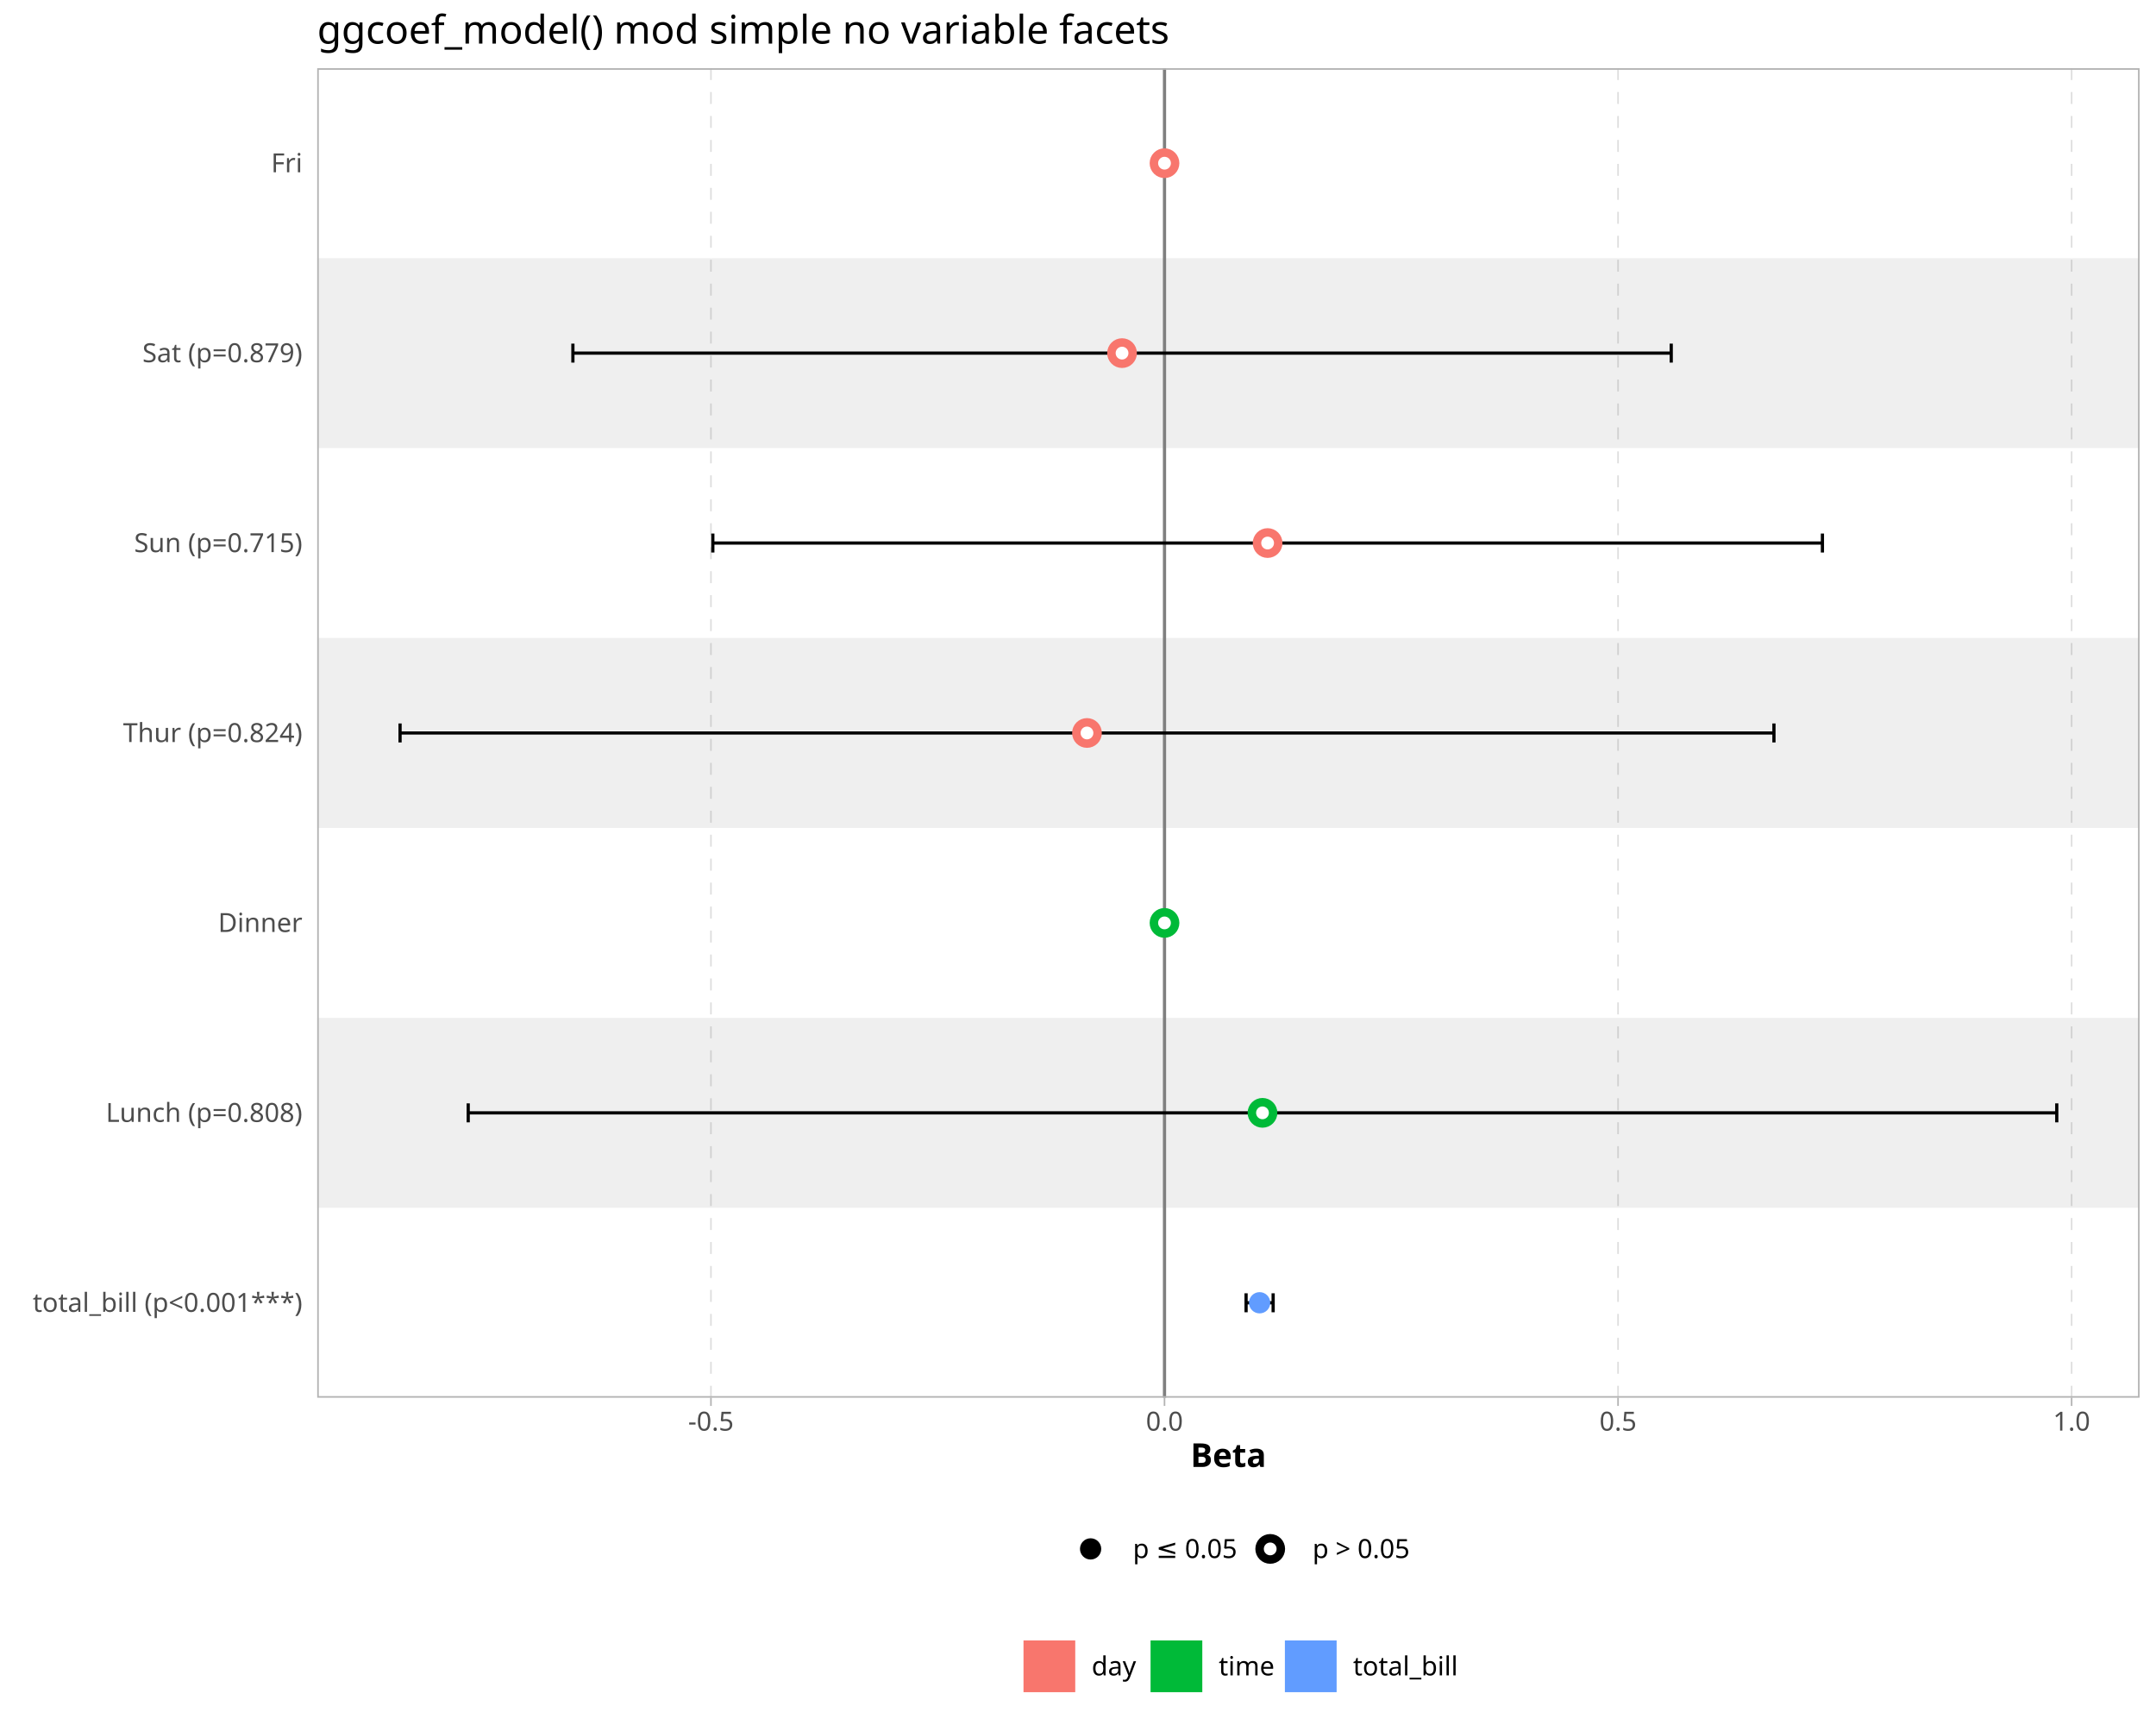
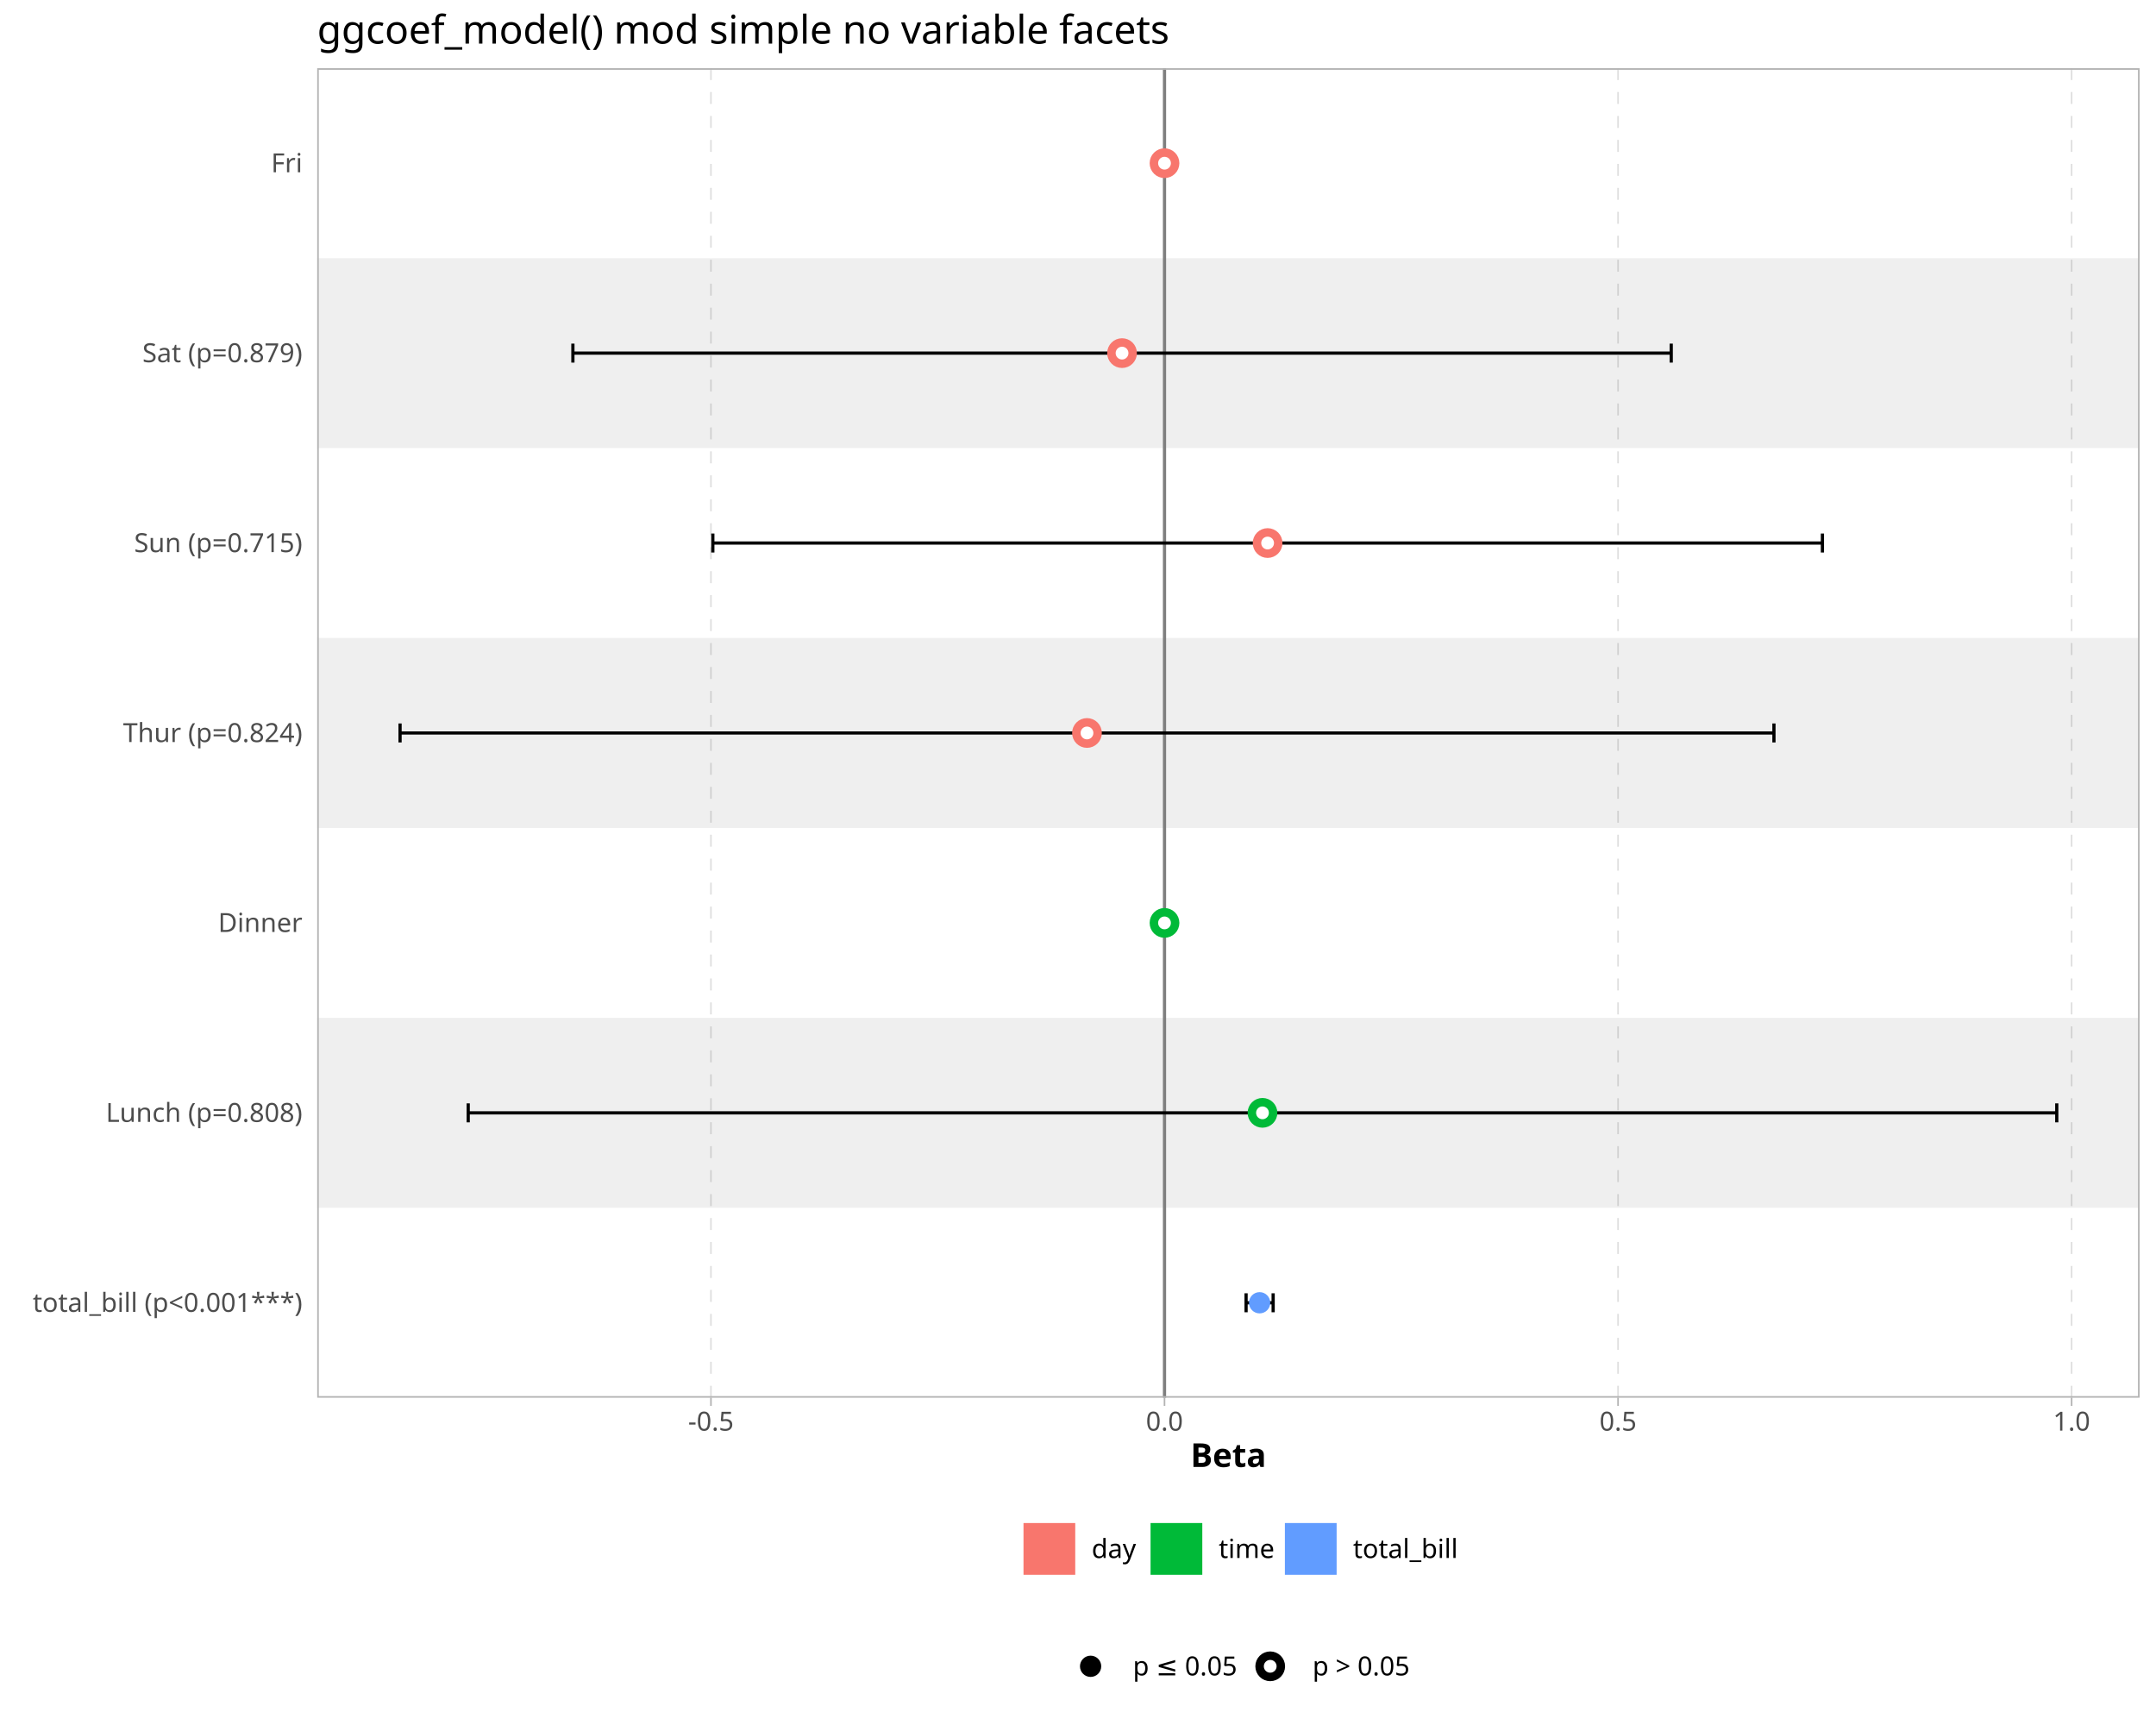
<svg xmlns="http://www.w3.org/2000/svg" class="svglite" data-engine-version="2.0" width="720.00pt" height="576.00pt" viewBox="0 0 720.00 576.00">
  <defs>
    <style type="text/css">
    .svglite line, .svglite polyline, .svglite polygon, .svglite path, .svglite rect, .svglite circle {
      fill: none;
      stroke: #000000;
      stroke-linecap: round;
      stroke-linejoin: round;
      stroke-miterlimit: 10.00;
    }
  </style>
  </defs>
  <rect width="100%" height="100%" style="stroke: none; fill: #FFFFFF;" />
  <defs>
    <clipPath id="cpMC4wMHw3MjAuMDB8MC4wMHw1NzYuMDA=">
      <rect x="0.00" y="0.00" width="720.00" height="576.00" />
    </clipPath>
  </defs>
  <g clip-path="url(#cpMC4wMHw3MjAuMDB8MC4wMHw1NzYuMDA=)">
    <rect x="0.00" y="0.00" width="720.00" height="576.00" style="stroke-width: 1.07; stroke: #FFFFFF; fill: #FFFFFF;" />
  </g>
  <defs>
    <clipPath id="cpMTA1LjkzfDcxNC41MnwyMi43OHw0NjYuNzI=">
      <rect x="105.93" y="22.78" width="608.59" height="443.93" />
    </clipPath>
  </defs>
  <g clip-path="url(#cpMTA1LjkzfDcxNC41MnwyMi43OHw0NjYuNzI=)">
    <rect x="105.93" y="22.78" width="608.59" height="443.93" style="stroke-width: 1.07; stroke: none; fill: #FFFFFF;" />
    <polyline points="237.42,466.72 237.42,22.78 " style="stroke-width: 0.53; stroke: #DEDEDE; stroke-dasharray: 4.00,4.00; stroke-linecap: butt;" />
    <polyline points="388.89,466.72 388.89,22.78 " style="stroke-width: 0.53; stroke: #DEDEDE; stroke-dasharray: 4.00,4.00; stroke-linecap: butt;" />
    <polyline points="540.35,466.72 540.35,22.78 " style="stroke-width: 0.53; stroke: #DEDEDE; stroke-dasharray: 4.00,4.00; stroke-linecap: butt;" />
    <polyline points="691.82,466.72 691.82,22.78 " style="stroke-width: 0.53; stroke: #DEDEDE; stroke-dasharray: 4.00,4.00; stroke-linecap: butt;" />
-     <rect x="105.93" y="403.30" width="608.59" height="63.42" style="stroke-width: 1.07; stroke: none; stroke-linecap: square; stroke-linejoin: miter;" />
-     <rect x="105.93" y="339.88" width="608.59" height="63.42" style="stroke-width: 1.07; stroke: none; stroke-linecap: square; stroke-linejoin: miter; fill: #111111; fill-opacity: 0.067;" />
-     <rect x="105.93" y="276.46" width="608.59" height="63.42" style="stroke-width: 1.07; stroke: none; stroke-linecap: square; stroke-linejoin: miter;" />
-     <rect x="105.93" y="213.04" width="608.59" height="63.42" style="stroke-width: 1.07; stroke: none; stroke-linecap: square; stroke-linejoin: miter; fill: #111111; fill-opacity: 0.067;" />
-     <rect x="105.93" y="149.62" width="608.59" height="63.42" style="stroke-width: 1.07; stroke: none; stroke-linecap: square; stroke-linejoin: miter;" />
-     <rect x="105.93" y="86.20" width="608.59" height="63.42" style="stroke-width: 1.07; stroke: none; stroke-linecap: square; stroke-linejoin: miter; fill: #111111; fill-opacity: 0.067;" />
-     <rect x="105.93" y="22.78" width="608.59" height="63.42" style="stroke-width: 1.07; stroke: none; stroke-linecap: square; stroke-linejoin: miter;" />
+     <rect x="105.93" y="403.30" width="608.59" height="63.42" style="stroke-width: 1.07; stroke: none; stroke-linecap: butt; stroke-linejoin: miter;" />
+     <rect x="105.93" y="339.88" width="608.59" height="63.42" style="stroke-width: 1.07; stroke: none; stroke-linecap: butt; stroke-linejoin: miter; fill: #111111; fill-opacity: 0.067;" />
+     <rect x="105.93" y="276.46" width="608.59" height="63.42" style="stroke-width: 1.07; stroke: none; stroke-linecap: butt; stroke-linejoin: miter;" />
+     <rect x="105.93" y="213.04" width="608.59" height="63.42" style="stroke-width: 1.07; stroke: none; stroke-linecap: butt; stroke-linejoin: miter; fill: #111111; fill-opacity: 0.067;" />
+     <rect x="105.93" y="149.62" width="608.59" height="63.42" style="stroke-width: 1.07; stroke: none; stroke-linecap: butt; stroke-linejoin: miter;" />
+     <rect x="105.93" y="86.20" width="608.59" height="63.42" style="stroke-width: 1.07; stroke: none; stroke-linecap: butt; stroke-linejoin: miter; fill: #111111; fill-opacity: 0.067;" />
+     <rect x="105.93" y="22.78" width="608.59" height="63.42" style="stroke-width: 1.07; stroke: none; stroke-linecap: butt; stroke-linejoin: miter;" />
    <line x1="388.89" y1="466.72" x2="388.89" y2="22.78" style="stroke-width: 1.07; stroke: #7F7F7F; stroke-linecap: butt;" />
    <polyline points="558.11,121.08 558.11,114.74 " style="stroke-width: 1.07; stroke-linecap: butt;" />
    <polyline points="558.11,117.91 191.32,117.91 " style="stroke-width: 1.07; stroke-linecap: butt;" />
    <polyline points="191.32,121.08 191.32,114.74 " style="stroke-width: 1.07; stroke-linecap: butt;" />
    <polyline points="608.60,184.50 608.60,178.16 " style="stroke-width: 1.07; stroke-linecap: butt;" />
    <polyline points="608.60,181.33 238.05,181.33 " style="stroke-width: 1.07; stroke-linecap: butt;" />
    <polyline points="238.05,184.50 238.05,178.16 " style="stroke-width: 1.07; stroke-linecap: butt;" />
    <polyline points="592.41,247.92 592.41,241.58 " style="stroke-width: 1.07; stroke-linecap: butt;" />
    <polyline points="592.41,244.75 133.60,244.75 " style="stroke-width: 1.07; stroke-linecap: butt;" />
    <polyline points="133.60,247.92 133.60,241.58 " style="stroke-width: 1.07; stroke-linecap: butt;" />
    <polyline points="686.86,374.76 686.86,368.42 " style="stroke-width: 1.07; stroke-linecap: butt;" />
    <polyline points="686.86,371.59 156.36,371.59 " style="stroke-width: 1.07; stroke-linecap: butt;" />
    <polyline points="156.36,374.76 156.36,368.42 " style="stroke-width: 1.07; stroke-linecap: butt;" />
    <polyline points="425.17,438.18 425.17,431.84 " style="stroke-width: 1.07; stroke-linecap: butt;" />
    <polyline points="425.17,435.01 416.13,435.01 " style="stroke-width: 1.07; stroke-linecap: butt;" />
    <polyline points="416.13,438.18 416.13,431.84 " style="stroke-width: 1.07; stroke-linecap: butt;" />
    <circle cx="388.89" cy="54.49" r="3.55" style="stroke-width: 2.83; stroke: #F8766D; fill: #FFFFFF;" />
    <circle cx="374.71" cy="117.91" r="3.55" style="stroke-width: 2.83; stroke: #F8766D; fill: #FFFFFF;" />
    <circle cx="423.32" cy="181.33" r="3.55" style="stroke-width: 2.83; stroke: #F8766D; fill: #FFFFFF;" />
    <circle cx="363.00" cy="244.75" r="3.55" style="stroke-width: 2.83; stroke: #F8766D; fill: #FFFFFF;" />
    <circle cx="388.89" cy="308.17" r="3.55" style="stroke-width: 2.83; stroke: #00BA38; fill: #FFFFFF;" />
    <circle cx="421.61" cy="371.59" r="3.55" style="stroke-width: 2.83; stroke: #00BA38; fill: #FFFFFF;" />
    <circle cx="420.65" cy="435.01" r="3.55" style="stroke-width: 2.83; stroke: none; fill: #619CFF;" />
    <rect x="105.93" y="22.78" width="608.59" height="443.93" style="stroke-width: 1.07; stroke: #B3B3B3;" />
  </g>
  <g clip-path="url(#cpMC4wMHw3MjAuMDB8MC4wMHw1NzYuMDA=)">
    <polyline points="237.42,469.46 237.42,466.72 " style="stroke-width: 0.53; stroke: #B3B3B3; stroke-linecap: butt;" />
    <polyline points="388.89,469.46 388.89,466.72 " style="stroke-width: 0.53; stroke: #B3B3B3; stroke-linecap: butt;" />
    <polyline points="540.35,469.46 540.35,466.72 " style="stroke-width: 0.53; stroke: #B3B3B3; stroke-linecap: butt;" />
    <polyline points="691.82,469.46 691.82,466.72 " style="stroke-width: 0.53; stroke: #B3B3B3; stroke-linecap: butt;" />
    <text x="237.42" y="477.70" text-anchor="middle" style="font-size: 8.80px; fill: #4D4D4D; font-family: sans;" textLength="15.16px" lengthAdjust="spacingAndGlyphs">-0.5</text>
    <text x="388.89" y="477.70" text-anchor="middle" style="font-size: 8.80px; fill: #4D4D4D; font-family: sans;" textLength="12.23px" lengthAdjust="spacingAndGlyphs">0.0</text>
    <text x="540.35" y="477.70" text-anchor="middle" style="font-size: 8.80px; fill: #4D4D4D; font-family: sans;" textLength="12.23px" lengthAdjust="spacingAndGlyphs">0.5</text>
    <text x="691.82" y="477.70" text-anchor="middle" style="font-size: 8.80px; fill: #4D4D4D; font-family: sans;" textLength="12.23px" lengthAdjust="spacingAndGlyphs">1.0</text>
    <text x="101.00" y="438.04" text-anchor="end" style="font-size: 8.80px; fill: #4D4D4D; font-family: sans;" textLength="82.93px" lengthAdjust="spacingAndGlyphs">total_bill (p&lt;0.001***)</text>
    <text x="101.00" y="374.62" text-anchor="end" style="font-size: 8.80px; fill: #4D4D4D; font-family: sans;" textLength="64.35px" lengthAdjust="spacingAndGlyphs">Lunch (p=0.808)</text>
    <text x="101.00" y="311.20" text-anchor="end" style="font-size: 8.80px; fill: #4D4D4D; font-family: sans;" textLength="25.92px" lengthAdjust="spacingAndGlyphs">Dinner</text>
    <text x="101.00" y="247.78" text-anchor="end" style="font-size: 8.80px; fill: #4D4D4D; font-family: sans;" textLength="58.46px" lengthAdjust="spacingAndGlyphs">Thur (p=0.824)</text>
    <text x="101.00" y="184.36" text-anchor="end" style="font-size: 8.80px; fill: #4D4D4D; font-family: sans;" textLength="56.03px" lengthAdjust="spacingAndGlyphs">Sun (p=0.715)</text>
    <text x="101.00" y="120.94" text-anchor="end" style="font-size: 8.80px; fill: #4D4D4D; font-family: sans;" textLength="53.58px" lengthAdjust="spacingAndGlyphs">Sat (p=0.879)</text>
    <text x="101.00" y="57.52" text-anchor="end" style="font-size: 8.80px; fill: #4D4D4D; font-family: sans;" textLength="10.26px" lengthAdjust="spacingAndGlyphs">Fri</text>
    <text x="410.23" y="489.84" text-anchor="middle" style="font-size: 11.00px; font-weight: bold; font-family: sans;" textLength="22.63px" lengthAdjust="spacingAndGlyphs">Beta</text>
-     <rect x="344.61" y="503.08" width="131.23" height="28.24" style="stroke-width: 1.07; stroke: none; fill: #FFFFFF;" />
-     <rect x="355.57" y="508.56" width="17.28" height="17.28" style="stroke-width: 1.07; stroke: none; fill: #FFFFFF;" />
-     <circle cx="364.21" cy="517.20" r="3.55" style="stroke-width: 2.83; stroke: none; fill: #000000;" />
-     <rect x="415.55" y="508.56" width="17.28" height="17.28" style="stroke-width: 1.07; stroke: none; fill: #FFFFFF;" />
-     <circle cx="424.19" cy="517.20" r="3.55" style="stroke-width: 2.83; fill: #FFFFFF;" />
-     <text x="378.33" y="520.23" style="font-size: 8.80px; font-family: sans;" textLength="31.74px" lengthAdjust="spacingAndGlyphs">p ≤ 0.05</text>
-     <text x="438.31" y="520.23" style="font-size: 8.80px; font-family: sans;" textLength="32.05px" lengthAdjust="spacingAndGlyphs">p &gt; 0.05</text>
-     <rect x="330.84" y="542.28" width="158.78" height="28.24" style="stroke-width: 1.07; stroke: none; fill: #FFFFFF;" />
-     <rect x="341.80" y="547.76" width="17.28" height="17.28" style="stroke-width: 1.07; stroke: none; fill: #FFFFFF;" />
-     <rect x="341.80" y="547.76" width="17.28" height="17.28" style="stroke-width: 0.75; stroke: none; fill: #F8766D;" />
-     <circle cx="350.44" cy="556.40" r="3.55" style="stroke-width: 2.83; stroke: #F8766D; fill: #F8766D;" />
-     <rect x="384.23" y="547.76" width="17.28" height="17.28" style="stroke-width: 1.07; stroke: none; fill: #FFFFFF;" />
-     <rect x="384.23" y="547.76" width="17.28" height="17.28" style="stroke-width: 0.75; stroke: none; fill: #00BA38;" />
-     <circle cx="392.87" cy="556.40" r="3.55" style="stroke-width: 2.83; stroke: #00BA38; fill: #00BA38;" />
-     <rect x="429.09" y="547.76" width="17.28" height="17.28" style="stroke-width: 1.07; stroke: none; fill: #FFFFFF;" />
-     <rect x="429.09" y="547.76" width="17.28" height="17.28" style="stroke-width: 0.75; stroke: none; fill: #619CFF;" />
-     <circle cx="437.73" cy="556.40" r="3.55" style="stroke-width: 2.83; stroke: #619CFF; fill: #619CFF;" />
-     <text x="364.56" y="559.43" style="font-size: 8.80px; font-family: sans;" textLength="14.19px" lengthAdjust="spacingAndGlyphs">day</text>
-     <text x="406.99" y="559.43" style="font-size: 8.80px; font-family: sans;" textLength="16.63px" lengthAdjust="spacingAndGlyphs">time</text>
-     <text x="451.85" y="559.43" style="font-size: 8.80px; font-family: sans;" textLength="32.28px" lengthAdjust="spacingAndGlyphs">total_bill</text>
+     <rect x="330.84" y="503.08" width="158.78" height="28.24" style="stroke-width: 1.07; stroke: none; fill: #FFFFFF;" />
+     <rect x="341.80" y="508.56" width="17.28" height="17.28" style="stroke-width: 1.07; stroke: none; fill: #FFFFFF;" />
+     <rect x="341.80" y="508.56" width="17.28" height="17.28" style="stroke-width: 0.75; stroke: none; fill: #F8766D;" />
+     <circle cx="350.44" cy="517.20" r="3.55" style="stroke-width: 2.83; stroke: #F8766D; fill: #F8766D;" />
+     <rect x="384.23" y="508.56" width="17.28" height="17.28" style="stroke-width: 1.07; stroke: none; fill: #FFFFFF;" />
+     <rect x="384.23" y="508.56" width="17.28" height="17.28" style="stroke-width: 0.75; stroke: none; fill: #00BA38;" />
+     <circle cx="392.87" cy="517.20" r="3.55" style="stroke-width: 2.83; stroke: #00BA38; fill: #00BA38;" />
+     <rect x="429.09" y="508.56" width="17.28" height="17.28" style="stroke-width: 1.07; stroke: none; fill: #FFFFFF;" />
+     <rect x="429.09" y="508.56" width="17.28" height="17.28" style="stroke-width: 0.75; stroke: none; fill: #619CFF;" />
+     <circle cx="437.73" cy="517.20" r="3.55" style="stroke-width: 2.83; stroke: #619CFF; fill: #619CFF;" />
+     <text x="364.56" y="520.23" style="font-size: 8.80px; font-family: sans;" textLength="14.19px" lengthAdjust="spacingAndGlyphs">day</text>
+     <text x="406.99" y="520.23" style="font-size: 8.80px; font-family: sans;" textLength="16.63px" lengthAdjust="spacingAndGlyphs">time</text>
+     <text x="451.85" y="520.23" style="font-size: 8.80px; font-family: sans;" textLength="32.28px" lengthAdjust="spacingAndGlyphs">total_bill</text>
+     <rect x="344.61" y="542.28" width="131.23" height="28.24" style="stroke-width: 1.07; stroke: none; fill: #FFFFFF;" />
+     <rect x="355.57" y="547.76" width="17.28" height="17.28" style="stroke-width: 1.07; stroke: none; fill: #FFFFFF;" />
+     <circle cx="364.21" cy="556.40" r="3.55" style="stroke-width: 2.83; stroke: none; fill: #000000;" />
+     <rect x="415.55" y="547.76" width="17.28" height="17.28" style="stroke-width: 1.07; stroke: none; fill: #FFFFFF;" />
+     <circle cx="424.19" cy="556.40" r="3.55" style="stroke-width: 2.83; fill: #FFFFFF;" />
+     <text x="378.33" y="559.43" style="font-size: 8.80px; font-family: sans;" textLength="31.74px" lengthAdjust="spacingAndGlyphs">p ≤ 0.05</text>
+     <text x="438.31" y="559.43" style="font-size: 8.80px; font-family: sans;" textLength="32.05px" lengthAdjust="spacingAndGlyphs">p &gt; 0.05</text>
    <text x="105.93" y="14.56" style="font-size: 13.20px; font-family: sans;" textLength="270.04px" lengthAdjust="spacingAndGlyphs">ggcoef_model() mod simple no variable facets</text>
  </g>
</svg>
